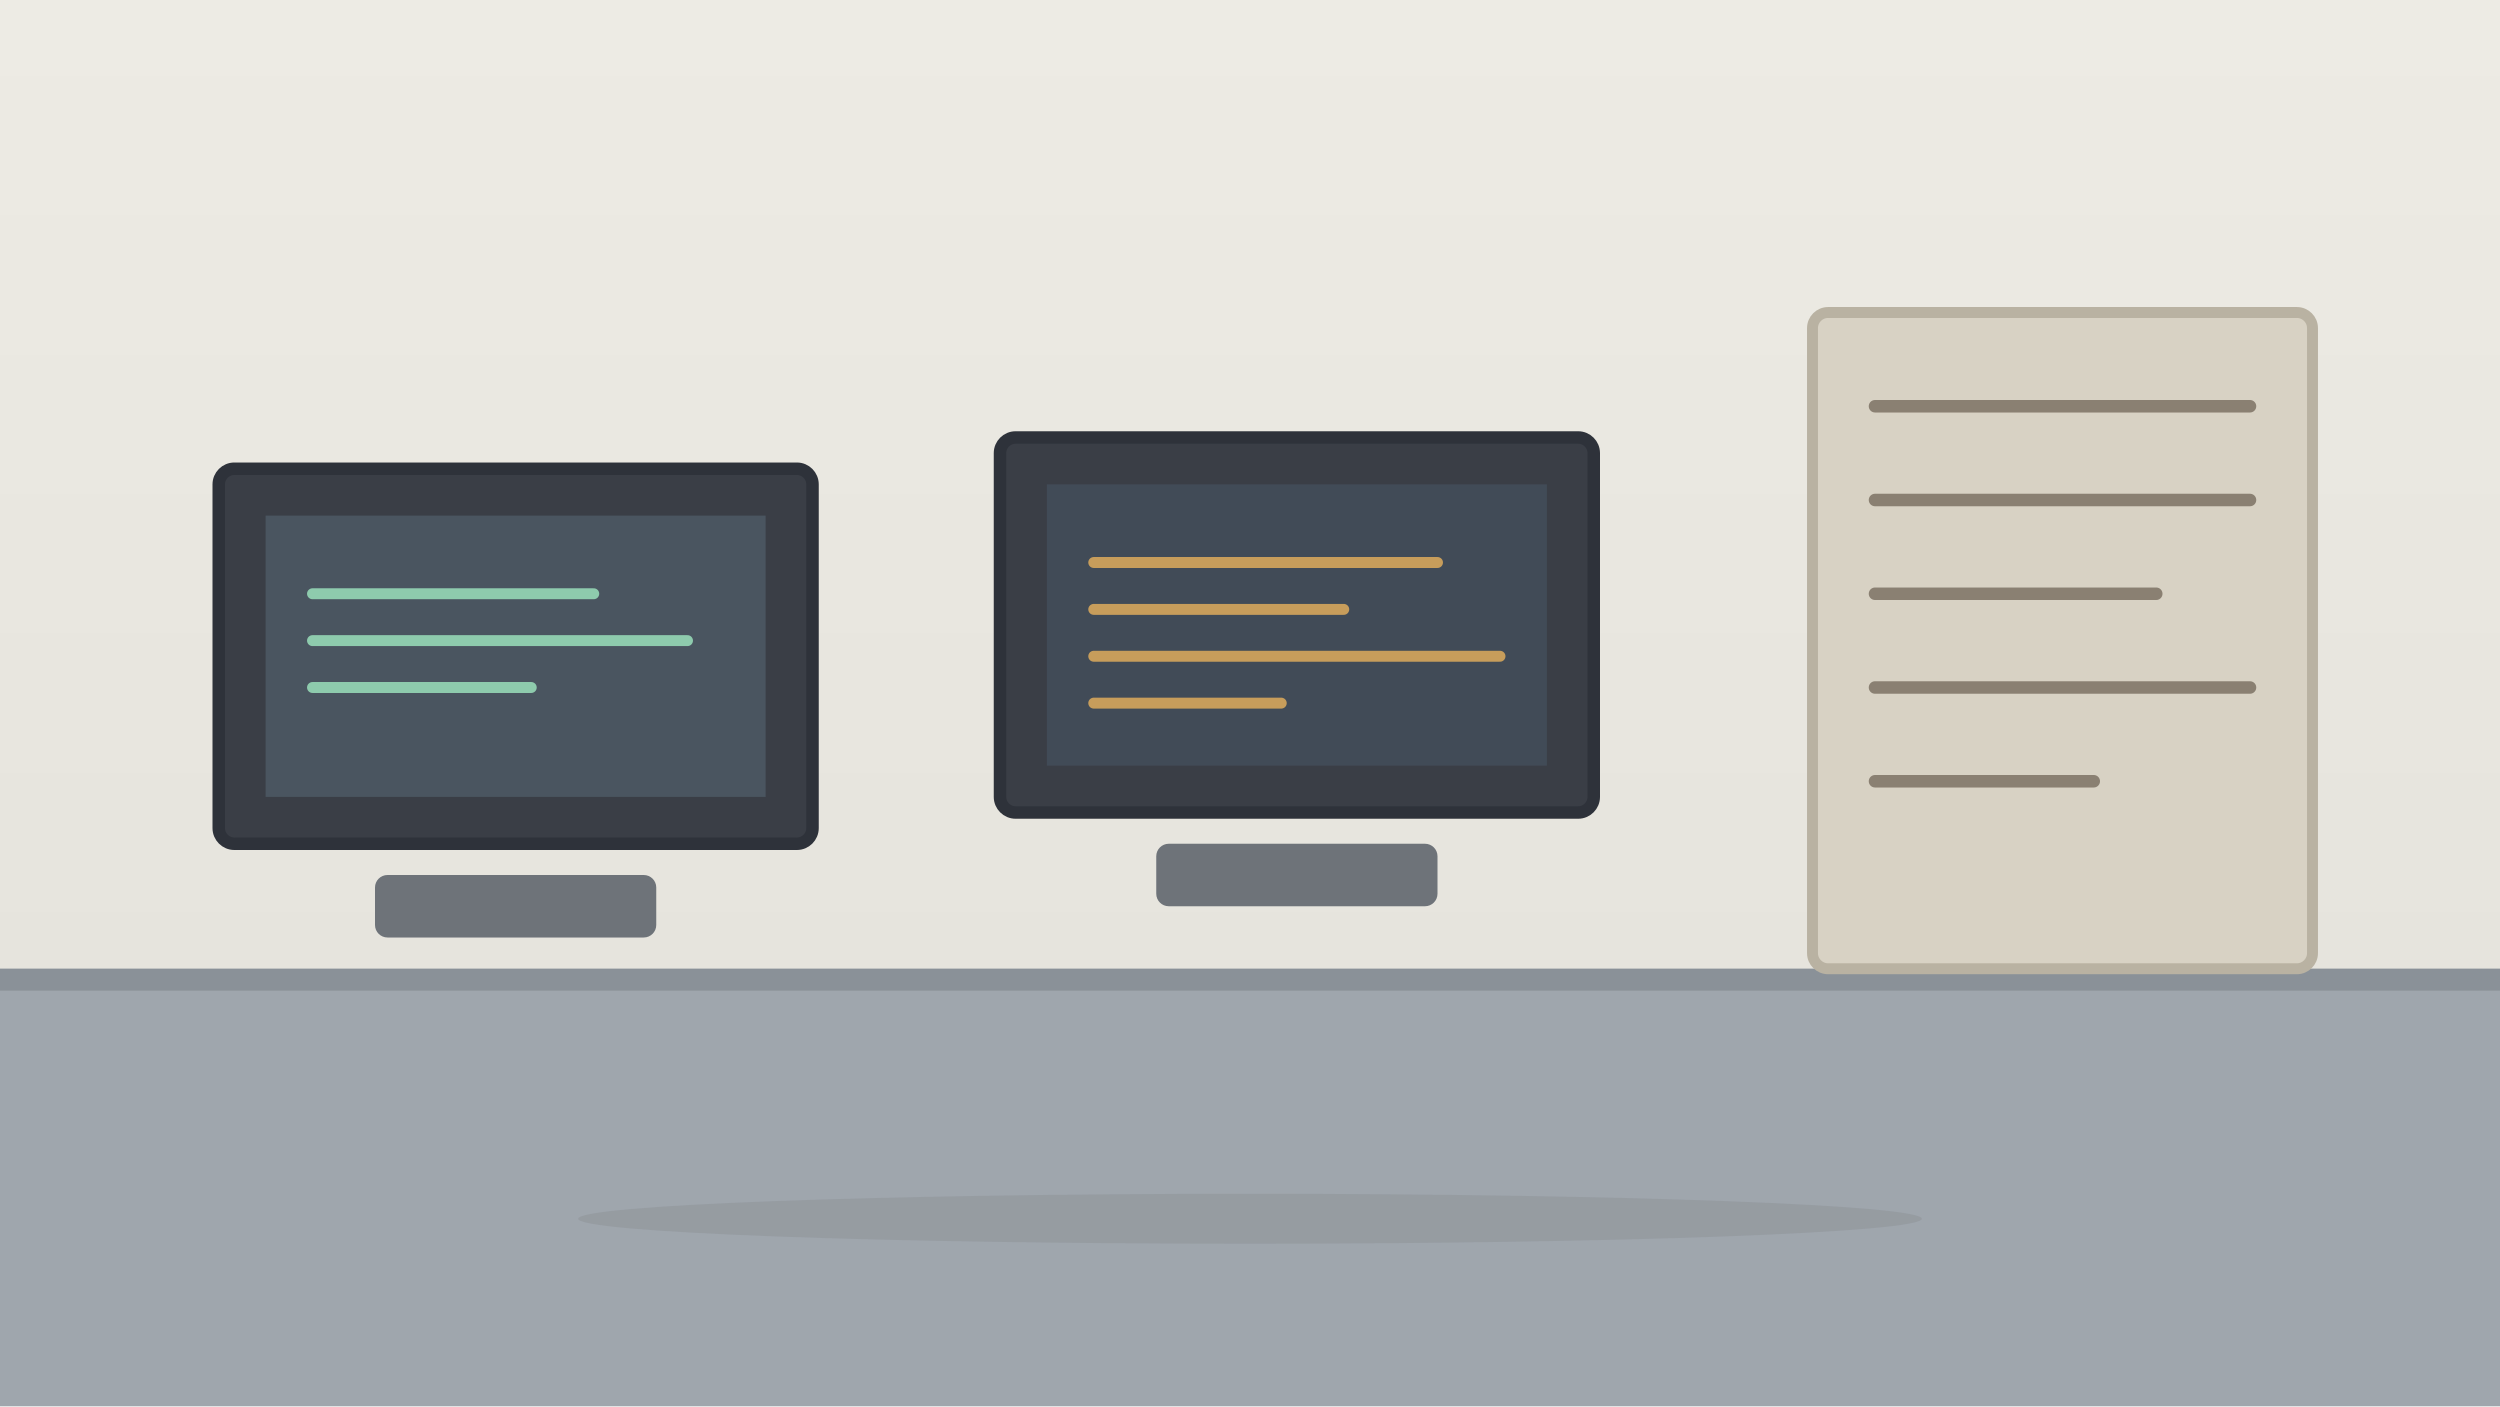
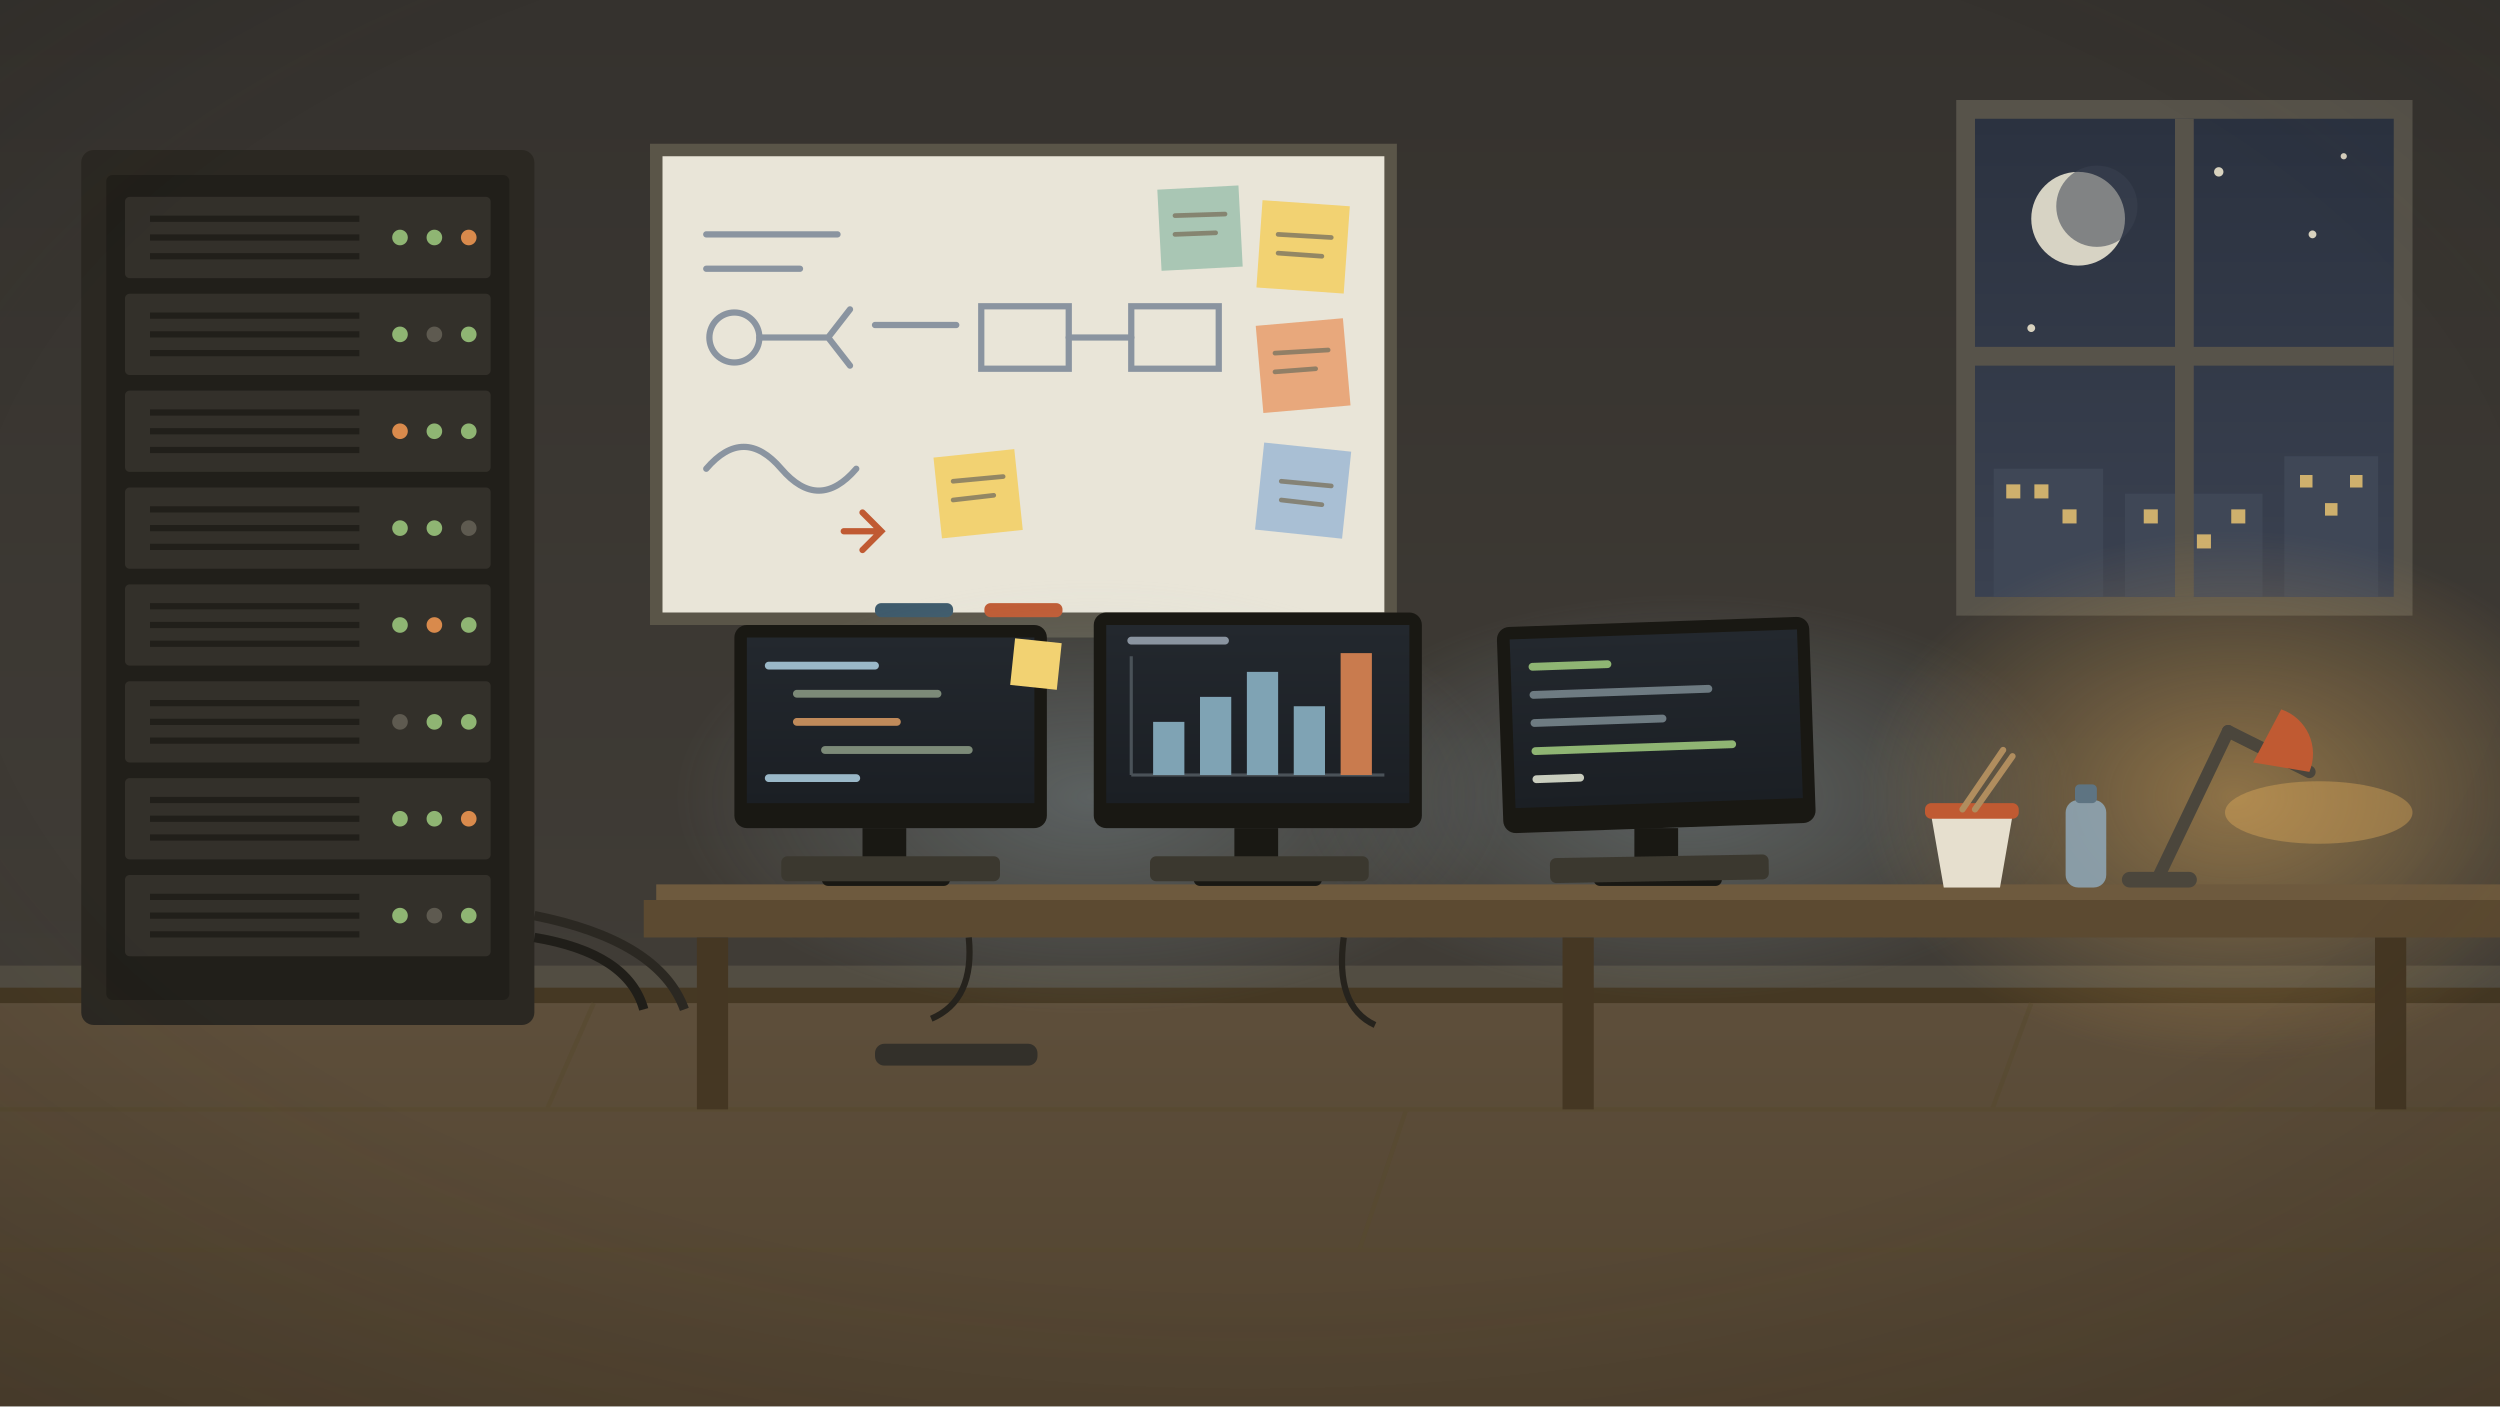
<svg xmlns="http://www.w3.org/2000/svg" width="1600" height="900" viewBox="0 0 1600 900">
  <defs>
-     <linearGradient id="sky" x1="0" y1="0" x2="0" y2="1">
-       <stop offset="0" stop-color="#EDEBE4" />
-       <stop offset="1" stop-color="#E3E1DA" />
-     </linearGradient>
+     <linearGradient id="wallN" x1="0" y1="0" x2="0" y2="1">
+       <stop offset="0" stop-color="#35322E" />
+       <stop offset="0.7" stop-color="#403C36" />
+       <stop offset="1" stop-color="#46423A" />
+     </linearGradient>
+     <linearGradient id="floorN" x1="0" y1="0" x2="0" y2="1">
+       <stop offset="0" stop-color="#5E4F3B" />
+       <stop offset="1" stop-color="#514330" />
+     </linearGradient>
+     <linearGradient id="nightsky" x1="0" y1="0" x2="0" y2="1">
+       <stop offset="0" stop-color="#2B3240" />
+       <stop offset="1" stop-color="#3A4150" />
+     </linearGradient>
+     <linearGradient id="codeScr" x1="0" y1="0" x2="0" y2="1">
+       <stop offset="0" stop-color="#23282E" />
+       <stop offset="1" stop-color="#1B1F24" />
+     </linearGradient>
+     <radialGradient id="lampGlow" cx="0.5" cy="0.5" r="0.5">
+       <stop offset="0" stop-color="#F0B75E" stop-opacity="0.45" />
+       <stop offset="1" stop-color="#F0B75E" stop-opacity="0" />
+     </radialGradient>
+     <radialGradient id="scrGlow" cx="0.5" cy="0.5" r="0.5">
+       <stop offset="0" stop-color="#A9C6D4" stop-opacity="0.28" />
+       <stop offset="1" stop-color="#A9C6D4" stop-opacity="0" />
+     </radialGradient>
+     <radialGradient id="vignN" cx="0.5" cy="0.42" r="0.9">
+       <stop offset="0.55" stop-color="#14120F" stop-opacity="0" />
+       <stop offset="1" stop-color="#14120F" stop-opacity="0.28" />
+     </radialGradient>
  </defs>
-   <rect width="1600" height="900" fill="url(#sky)" />
-   <rect x="0" y="620" width="1600" height="280" fill="#9FA6AD" />
-   <rect x="0" y="620" width="1600" height="14" fill="#8A9198" />
-   <g>
-     <rect x="140" y="300" width="380" height="240" rx="10" fill="#3A3E46" stroke="#2E323A" stroke-width="8" />
-     <rect x="170" y="330" width="320" height="180" fill="#4A5560" />
-     <path d="M200 380 h180 M200 410 h240 M200 440 h140" stroke="#9FE8C1" stroke-width="7" stroke-linecap="round" opacity="0.8" />
-     <rect x="240" y="560" width="180" height="40" rx="8" fill="#6E7379" />
-   </g>
-   <g>
-     <rect x="640" y="280" width="380" height="240" rx="10" fill="#3A3E46" stroke="#2E323A" stroke-width="8" />
-     <rect x="670" y="310" width="320" height="180" fill="#414b57" />
-     <path d="M700 360 h220 M700 390 h160 M700 420 h260 M700 450 h120" stroke="#E8B25C" stroke-width="7" stroke-linecap="round" opacity="0.8" />
-     <rect x="740" y="540" width="180" height="40" rx="8" fill="#6E7379" />
-   </g>
-   <rect x="1160" y="200" width="320" height="420" rx="10" fill="#D8D2C4" stroke="#B9B2A2" stroke-width="7" />
-   <path d="M1200 260 h240 M1200 320 h240 M1200 380 h180 M1200 440 h240 M1200 500 h140" stroke="#8A8072" stroke-width="8" stroke-linecap="round" />
-   <ellipse cx="800" cy="780" rx="430" ry="16" fill="#2A241D" opacity="0.08" />
+   <rect width="1600" height="900" fill="url(#wallN)" />
+   <rect x="0" y="632" width="1600" height="268" fill="url(#floorN)" />
+   <rect x="0" y="632" width="1600" height="10" fill="#453823" />
+   <g stroke="#57492F" stroke-width="3" opacity="0.6">
+     <line x1="0" y1="710" x2="1600" y2="710" />
+     <line x1="0" y1="800" x2="1600" y2="800" />
+     <line x1="380" y1="642" x2="350" y2="710" />
+     <line x1="900" y1="710" x2="870" y2="800" />
+     <line x1="1300" y1="642" x2="1275" y2="710" />
+   </g>
+   <rect x="0" y="618" width="1600" height="14" fill="#524D42" />
+   <g>
+     <rect x="1252" y="64" width="292" height="330" fill="#57534A" />
+     <rect x="1264" y="76" width="268" height="306" fill="url(#nightsky)" />
+     <circle cx="1330" cy="140" r="30" fill="#E9E4D2" opacity="0.9" />
+     <circle cx="1342" cy="132" r="26" fill="#3A4150" opacity="0.55" />
+     <g fill="#D8D2BE">
+       <circle cx="1420" cy="110" r="3" />
+       <circle cx="1480" cy="150" r="2.5" />
+       <circle cx="1300" cy="210" r="2.5" />
+       <circle cx="1450" cy="230" r="3" />
+       <circle cx="1500" cy="100" r="2" />
+     </g>
+     <g fill="#3F4756">
+       <rect x="1276" y="300" width="70" height="82" />
+       <rect x="1360" y="316" width="88" height="66" />
+       <rect x="1462" y="292" width="60" height="90" />
+     </g>
+     <g fill="#E8C271" opacity="0.85">
+       <rect x="1284" y="310" width="9" height="9" />
+       <rect x="1302" y="310" width="9" height="9" />
+       <rect x="1320" y="326" width="9" height="9" />
+       <rect x="1372" y="326" width="9" height="9" />
+       <rect x="1406" y="342" width="9" height="9" />
+       <rect x="1428" y="326" width="9" height="9" />
+       <rect x="1472" y="304" width="8" height="8" />
+       <rect x="1488" y="322" width="8" height="8" />
+       <rect x="1504" y="304" width="8" height="8" />
+     </g>
+     <rect x="1392" y="76" width="12" height="306" fill="#57534A" />
+     <rect x="1264" y="222" width="268" height="12" fill="#57534A" />
+   </g>
+   <g>
+     <rect x="52" y="96" width="290" height="560" rx="8" fill="#2B2822" />
+     <rect x="68" y="112" width="258" height="528" rx="4" fill="#211F1A" />
+     <g fill="#33302A">
+       <rect x="80" y="126" width="234" height="52" rx="3" />
+       <rect x="80" y="188" width="234" height="52" rx="3" />
+       <rect x="80" y="250" width="234" height="52" rx="3" />
+       <rect x="80" y="312" width="234" height="52" rx="3" />
+       <rect x="80" y="374" width="234" height="52" rx="3" />
+       <rect x="80" y="436" width="234" height="52" rx="3" />
+       <rect x="80" y="498" width="234" height="52" rx="3" />
+       <rect x="80" y="560" width="234" height="52" rx="3" />
+     </g>
+     <g stroke="#211F1A" stroke-width="4">
+       <line x1="96" y1="140" x2="230" y2="140" />
+       <line x1="96" y1="152" x2="230" y2="152" />
+       <line x1="96" y1="164" x2="230" y2="164" />
+       <line x1="96" y1="202" x2="230" y2="202" />
+       <line x1="96" y1="214" x2="230" y2="214" />
+       <line x1="96" y1="226" x2="230" y2="226" />
+       <line x1="96" y1="264" x2="230" y2="264" />
+       <line x1="96" y1="276" x2="230" y2="276" />
+       <line x1="96" y1="288" x2="230" y2="288" />
+       <line x1="96" y1="326" x2="230" y2="326" />
+       <line x1="96" y1="338" x2="230" y2="338" />
+       <line x1="96" y1="350" x2="230" y2="350" />
+       <line x1="96" y1="388" x2="230" y2="388" />
+       <line x1="96" y1="400" x2="230" y2="400" />
+       <line x1="96" y1="412" x2="230" y2="412" />
+       <line x1="96" y1="450" x2="230" y2="450" />
+       <line x1="96" y1="462" x2="230" y2="462" />
+       <line x1="96" y1="474" x2="230" y2="474" />
+       <line x1="96" y1="512" x2="230" y2="512" />
+       <line x1="96" y1="524" x2="230" y2="524" />
+       <line x1="96" y1="536" x2="230" y2="536" />
+       <line x1="96" y1="574" x2="230" y2="574" />
+       <line x1="96" y1="586" x2="230" y2="586" />
+       <line x1="96" y1="598" x2="230" y2="598" />
+     </g>
+     <g>
+       <circle cx="256" cy="152" r="5" fill="#8FB573" />
+       <circle cx="278" cy="152" r="5" fill="#8FB573" />
+       <circle cx="300" cy="152" r="5" fill="#D98A4C" />
+       <circle cx="256" cy="214" r="5" fill="#8FB573" />
+       <circle cx="278" cy="214" r="5" fill="#5E5A50" />
+       <circle cx="300" cy="214" r="5" fill="#8FB573" />
+       <circle cx="256" cy="276" r="5" fill="#D98A4C" />
+       <circle cx="278" cy="276" r="5" fill="#8FB573" />
+       <circle cx="300" cy="276" r="5" fill="#8FB573" />
+       <circle cx="256" cy="338" r="5" fill="#8FB573" />
+       <circle cx="278" cy="338" r="5" fill="#8FB573" />
+       <circle cx="300" cy="338" r="5" fill="#5E5A50" />
+       <circle cx="256" cy="400" r="5" fill="#8FB573" />
+       <circle cx="278" cy="400" r="5" fill="#D98A4C" />
+       <circle cx="300" cy="400" r="5" fill="#8FB573" />
+       <circle cx="256" cy="462" r="5" fill="#5E5A50" />
+       <circle cx="278" cy="462" r="5" fill="#8FB573" />
+       <circle cx="300" cy="462" r="5" fill="#8FB573" />
+       <circle cx="256" cy="524" r="5" fill="#8FB573" />
+       <circle cx="278" cy="524" r="5" fill="#8FB573" />
+       <circle cx="300" cy="524" r="5" fill="#D98A4C" />
+       <circle cx="256" cy="586" r="5" fill="#8FB573" />
+       <circle cx="278" cy="586" r="5" fill="#5E5A50" />
+       <circle cx="300" cy="586" r="5" fill="#8FB573" />
+     </g>
+     <path d="M342 600 q60 10 70 46" fill="none" stroke="#201E19" stroke-width="6" />
+     <path d="M342 586 q80 16 96 60" fill="none" stroke="#2B2822" stroke-width="6" />
+   </g>
+   <g>
+     <rect x="420" y="96" width="470" height="300" fill="#E9E5D8" stroke="#5A5548" stroke-width="8" />
+     <g stroke="#8A94A0" stroke-width="4" fill="none" stroke-linecap="round">
+       <path d="M452 150 h84" />
+       <path d="M452 172 h60" />
+       <circle cx="470" cy="216" r="16" />
+       <path d="M486 216 h44 l14 -18 m-14 18 l14 18" />
+       <path d="M560 208 h52" />
+       <rect x="628" y="196" width="56" height="40" />
+       <path d="M684 216 h40" />
+       <rect x="724" y="196" width="56" height="40" />
+       <path d="M452 300 q24 -28 48 0 t48 0" />
+     </g>
+     <path d="M540 340 h24 m-12 -12 l12 12 l-12 12" stroke="#C05A32" stroke-width="4" fill="none" stroke-linecap="round" />
+     <g>
+       <rect x="806" y="130" width="56" height="56" fill="#F2D272" transform="rotate(4 834 158)" />
+       <rect x="806" y="206" width="56" height="56" fill="#E8A87C" transform="rotate(-5 834 234)" />
+       <rect x="742" y="120" width="52" height="52" fill="#A9C6B4" transform="rotate(-3 768 146)" />
+       <rect x="806" y="286" width="56" height="56" fill="#A9BFD4" transform="rotate(6 834 314)" />
+       <rect x="600" y="290" width="52" height="52" fill="#F2D272" transform="rotate(-6 626 316)" />
+       <g stroke="#7C7460" stroke-width="3" stroke-linecap="round" opacity="0.8">
+         <line x1="818" y1="150" x2="852" y2="152" />
+         <line x1="818" y1="162" x2="846" y2="164" />
+         <line x1="816" y1="226" x2="850" y2="224" />
+         <line x1="816" y1="238" x2="842" y2="236" />
+         <line x1="752" y1="138" x2="784" y2="137" />
+         <line x1="752" y1="150" x2="778" y2="149" />
+         <line x1="820" y1="308" x2="852" y2="311" />
+         <line x1="820" y1="320" x2="846" y2="323" />
+         <line x1="610" y1="308" x2="642" y2="305" />
+         <line x1="610" y1="320" x2="636" y2="317" />
+       </g>
+     </g>
+     <rect x="500" y="396" width="300" height="12" fill="#5A5548" />
+     <rect x="560" y="386" width="50" height="9" rx="4" fill="#3E5A6B" />
+     <rect x="630" y="386" width="50" height="9" rx="4" fill="#C05A32" />
+   </g>
+   <ellipse cx="700" cy="510" rx="270" ry="140" fill="url(#scrGlow)" />
+   <ellipse cx="1080" cy="510" rx="250" ry="130" fill="url(#scrGlow)" />
+   <ellipse cx="1430" cy="510" rx="240" ry="170" fill="url(#lampGlow)" />
+   <g>
+     <rect x="420" y="566" width="1180" height="10" fill="#6E5A3E" />
+     <rect x="412" y="576" width="1188" height="24" fill="#5C4A31" />
+     <rect x="446" y="600" width="20" height="110" fill="#453723" />
+     <rect x="1000" y="600" width="20" height="110" fill="#453723" />
+     <rect x="1520" y="600" width="20" height="110" fill="#453723" />
+     <path d="M620 600 q4 40 -24 52" fill="none" stroke="#26231D" stroke-width="4" />
+     <path d="M860 600 q-6 44 20 56" fill="none" stroke="#26231D" stroke-width="4" />
+     <rect x="560" y="668" width="104" height="14" rx="6" fill="#33302A" />
+     <g>
+       <rect x="470" y="400" width="200" height="130" rx="8" fill="#191813" />
+       <rect x="478" y="408" width="184" height="106" fill="url(#codeScr)" />
+       <g stroke-linecap="round" stroke-width="5">
+         <line x1="492" y1="426" x2="560" y2="426" stroke="#9AB8C8" />
+         <line x1="510" y1="444" x2="600" y2="444" stroke="#7C8A78" />
+         <line x1="510" y1="462" x2="574" y2="462" stroke="#C08A5A" />
+         <line x1="528" y1="480" x2="620" y2="480" stroke="#7C8A78" />
+         <line x1="492" y1="498" x2="548" y2="498" stroke="#9AB8C8" />
+       </g>
+       <rect x="552" y="530" width="28" height="30" fill="#191813" />
+       <rect x="526" y="558" width="82" height="9" rx="4" fill="#191813" />
+       <rect x="648" y="410" width="30" height="30" fill="#F2D272" transform="rotate(6 663 425)" />
+     </g>
+     <g>
+       <rect x="700" y="392" width="210" height="138" rx="8" fill="#191813" />
+       <rect x="708" y="400" width="194" height="114" fill="url(#codeScr)" />
+       <g stroke="#4A5258" stroke-width="2">
+         <line x1="724" y1="420" x2="724" y2="496" />
+         <line x1="724" y1="496" x2="886" y2="496" />
+       </g>
+       <g fill="#7FA3B4">
+         <rect x="738" y="462" width="20" height="34" />
+         <rect x="768" y="446" width="20" height="50" />
+         <rect x="798" y="430" width="20" height="66" />
+         <rect x="828" y="452" width="20" height="44" />
+       </g>
+       <rect x="858" y="418" width="20" height="78" fill="#C97B4E" />
+       <line x1="724" y1="410" x2="784" y2="410" stroke="#8A94A0" stroke-width="5" stroke-linecap="round" />
+       <rect x="790" y="530" width="28" height="30" fill="#191813" />
+       <rect x="764" y="558" width="82" height="9" rx="4" fill="#191813" />
+     </g>
+     <g>
+       <rect x="960" y="398" width="200" height="132" rx="8" fill="#191813" transform="rotate(-2 1060 464)" />
+       <rect x="968" y="406" width="184" height="108" fill="url(#codeScr)" transform="rotate(-2 1060 460)" />
+       <g stroke-linecap="round" stroke-width="5" transform="rotate(-2 1060 460)">
+         <line x1="982" y1="424" x2="1030" y2="424" stroke="#8FB573" />
+         <line x1="982" y1="442" x2="1094" y2="442" stroke="#6E7B82" />
+         <line x1="982" y1="460" x2="1064" y2="460" stroke="#6E7B82" />
+         <line x1="982" y1="478" x2="1108" y2="478" stroke="#8FB573" />
+         <line x1="982" y1="496" x2="1010" y2="496" stroke="#C9CDBE" />
+       </g>
+       <rect x="1046" y="530" width="28" height="30" fill="#191813" />
+       <rect x="1020" y="558" width="82" height="9" rx="4" fill="#191813" />
+     </g>
+     <g>
+       <rect x="1358" y="558" width="48" height="10" rx="5" fill="#4B463C" />
+       <path d="M1382 560 l44 -92" stroke="#4B463C" stroke-width="8" stroke-linecap="round" />
+       <path d="M1426 468 l52 26" stroke="#4B463C" stroke-width="8" stroke-linecap="round" />
+       <path d="M1478 494 a30 30 0 0 0 -18 -40 l-18 34 z" fill="#C05A32" />
+       <ellipse cx="1484" cy="520" rx="60" ry="20" fill="#F0B75E" opacity="0.35" />
+     </g>
+     <path d="M1236 522 h52 l-8 46 h-36 z" fill="#E6DFCE" />
+     <rect x="1232" y="514" width="60" height="10" rx="4" fill="#C05A32" />
+     <line x1="1256" y1="518" x2="1282" y2="480" stroke="#B08D5E" stroke-width="4" stroke-linecap="round" />
+     <line x1="1264" y1="518" x2="1288" y2="484" stroke="#B08D5E" stroke-width="4" stroke-linecap="round" />
+     <rect x="1322" y="512" width="26" height="56" rx="8" fill="#8FA8B8" opacity="0.85" />
+     <rect x="1328" y="502" width="14" height="12" rx="3" fill="#5E7482" />
+     <g fill="#3B382F">
+       <rect x="500" y="548" width="140" height="16" rx="4" />
+       <rect x="736" y="548" width="140" height="16" rx="4" />
+       <rect x="992" y="548" width="140" height="16" rx="4" transform="rotate(-1 1062 556)" />
+     </g>
+   </g>
+   <rect width="1600" height="900" fill="url(#vignN)" />
</svg>
